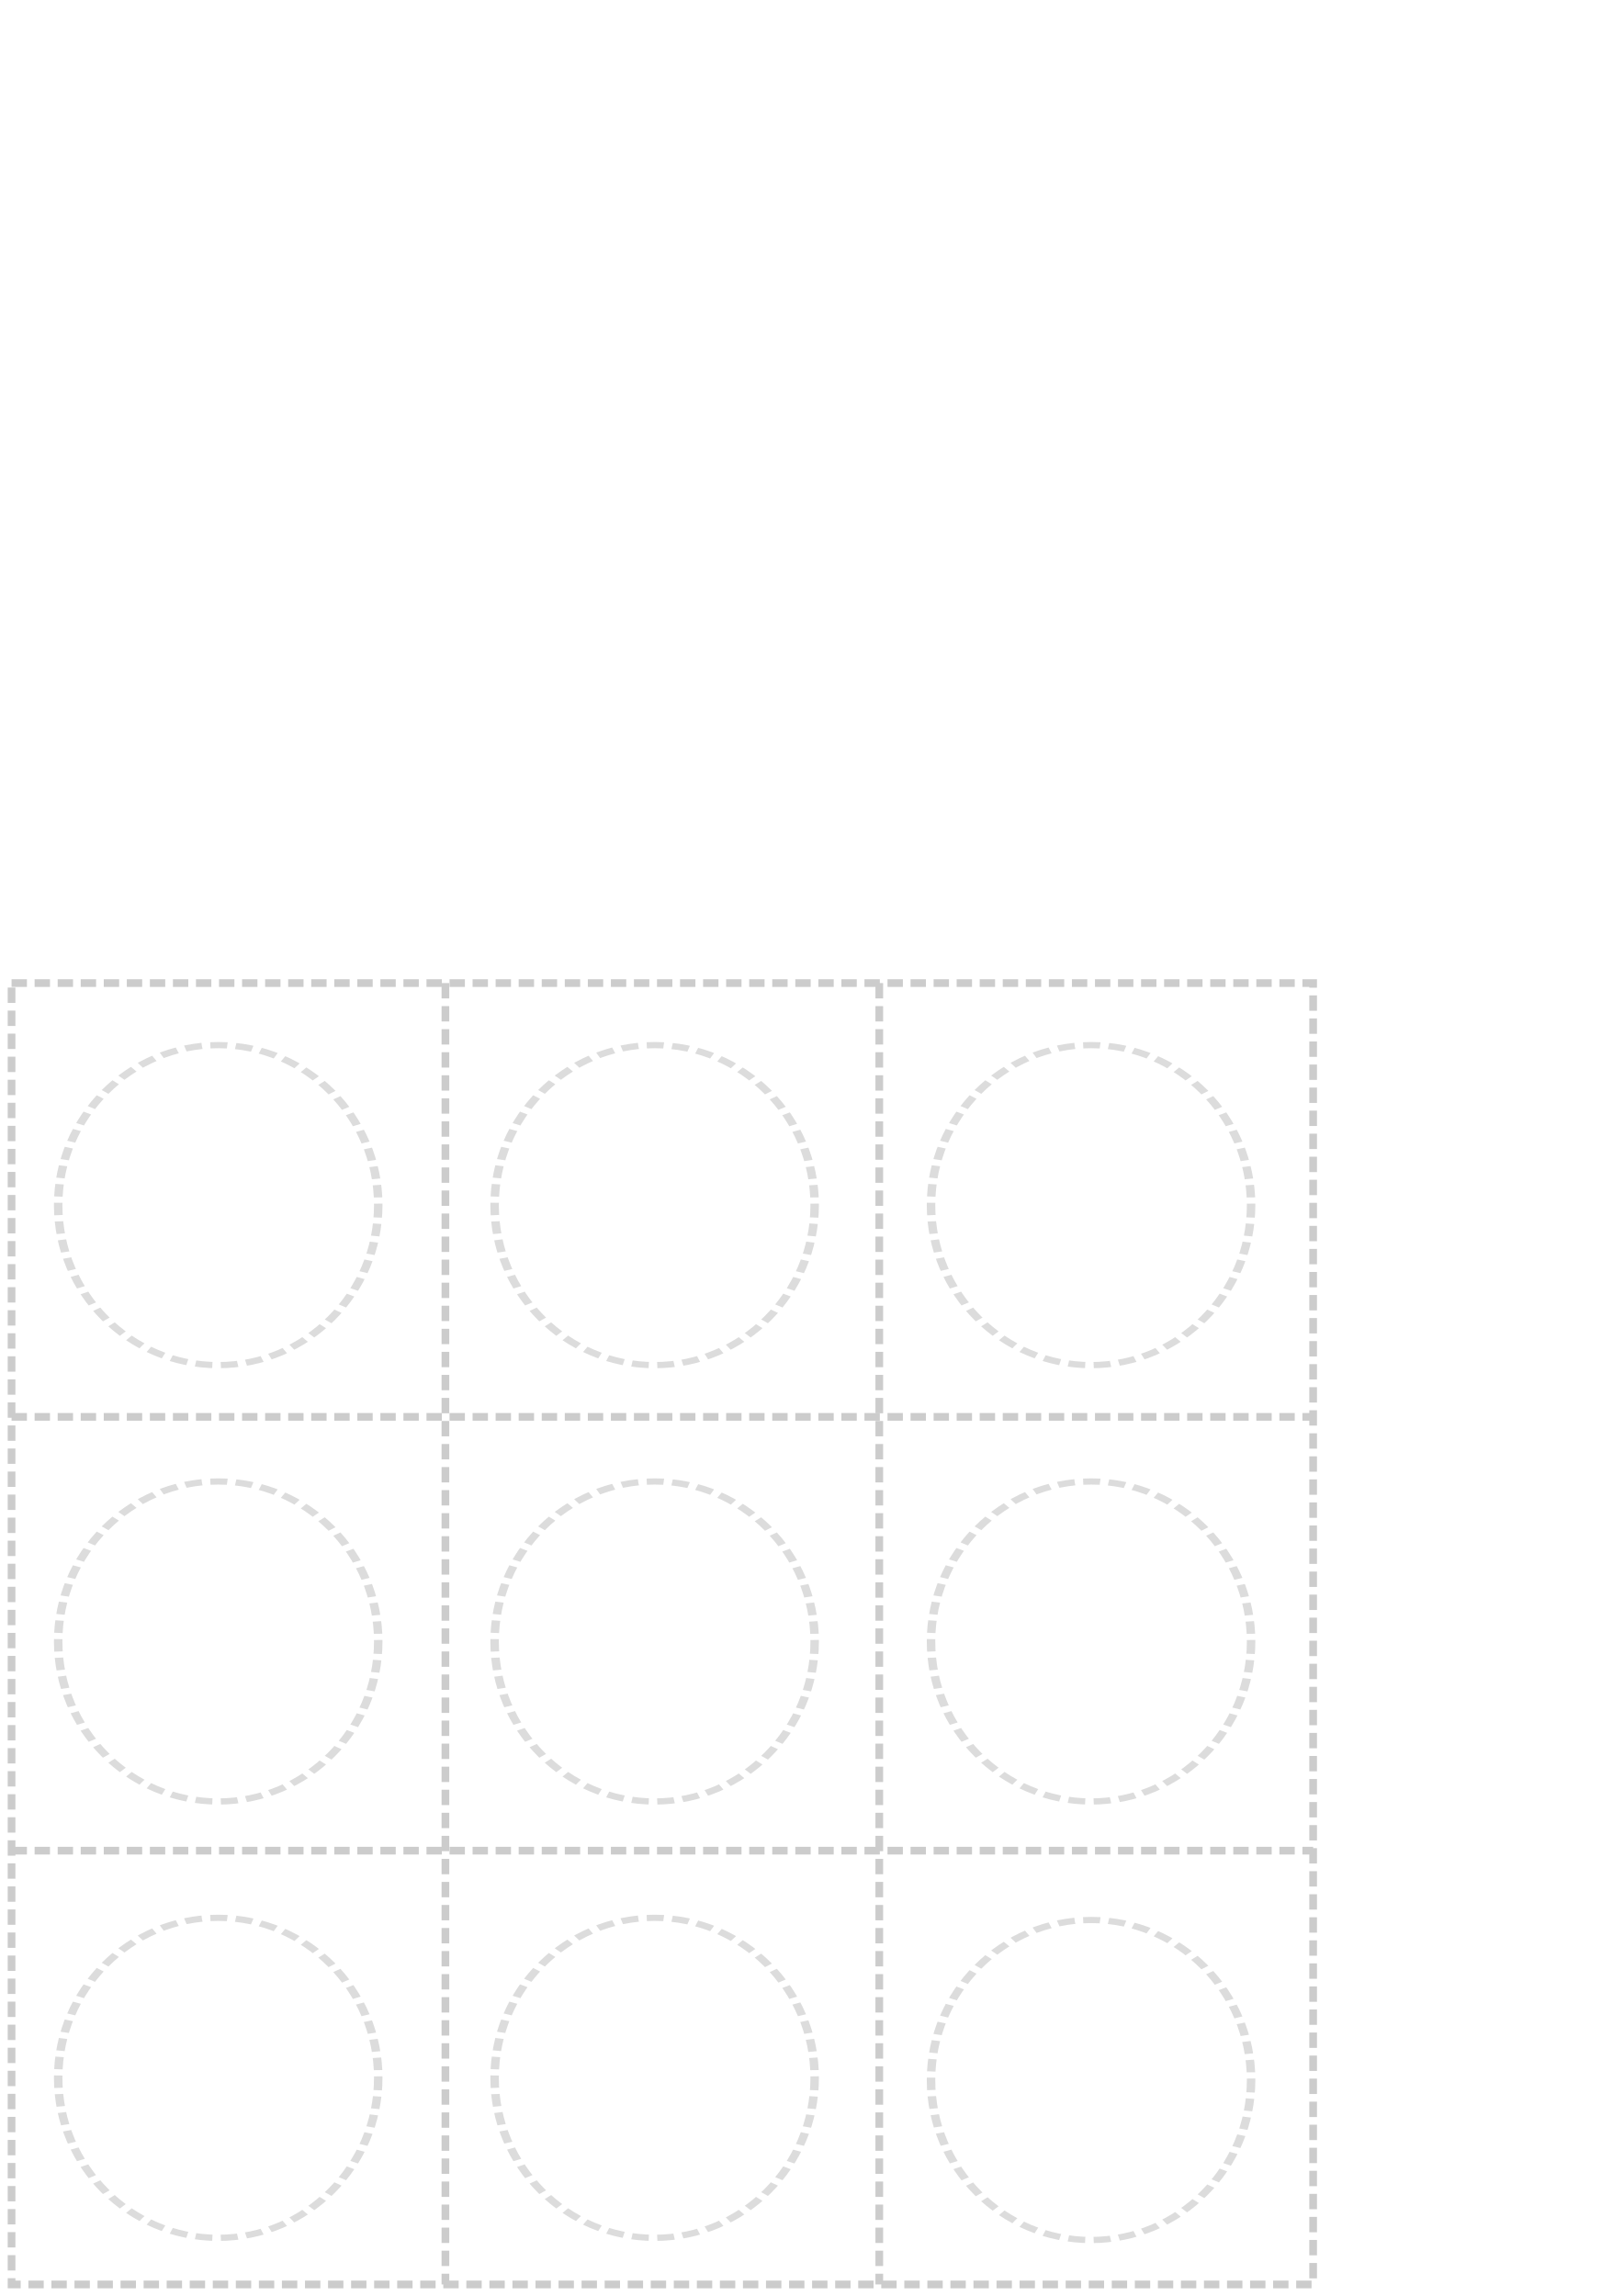
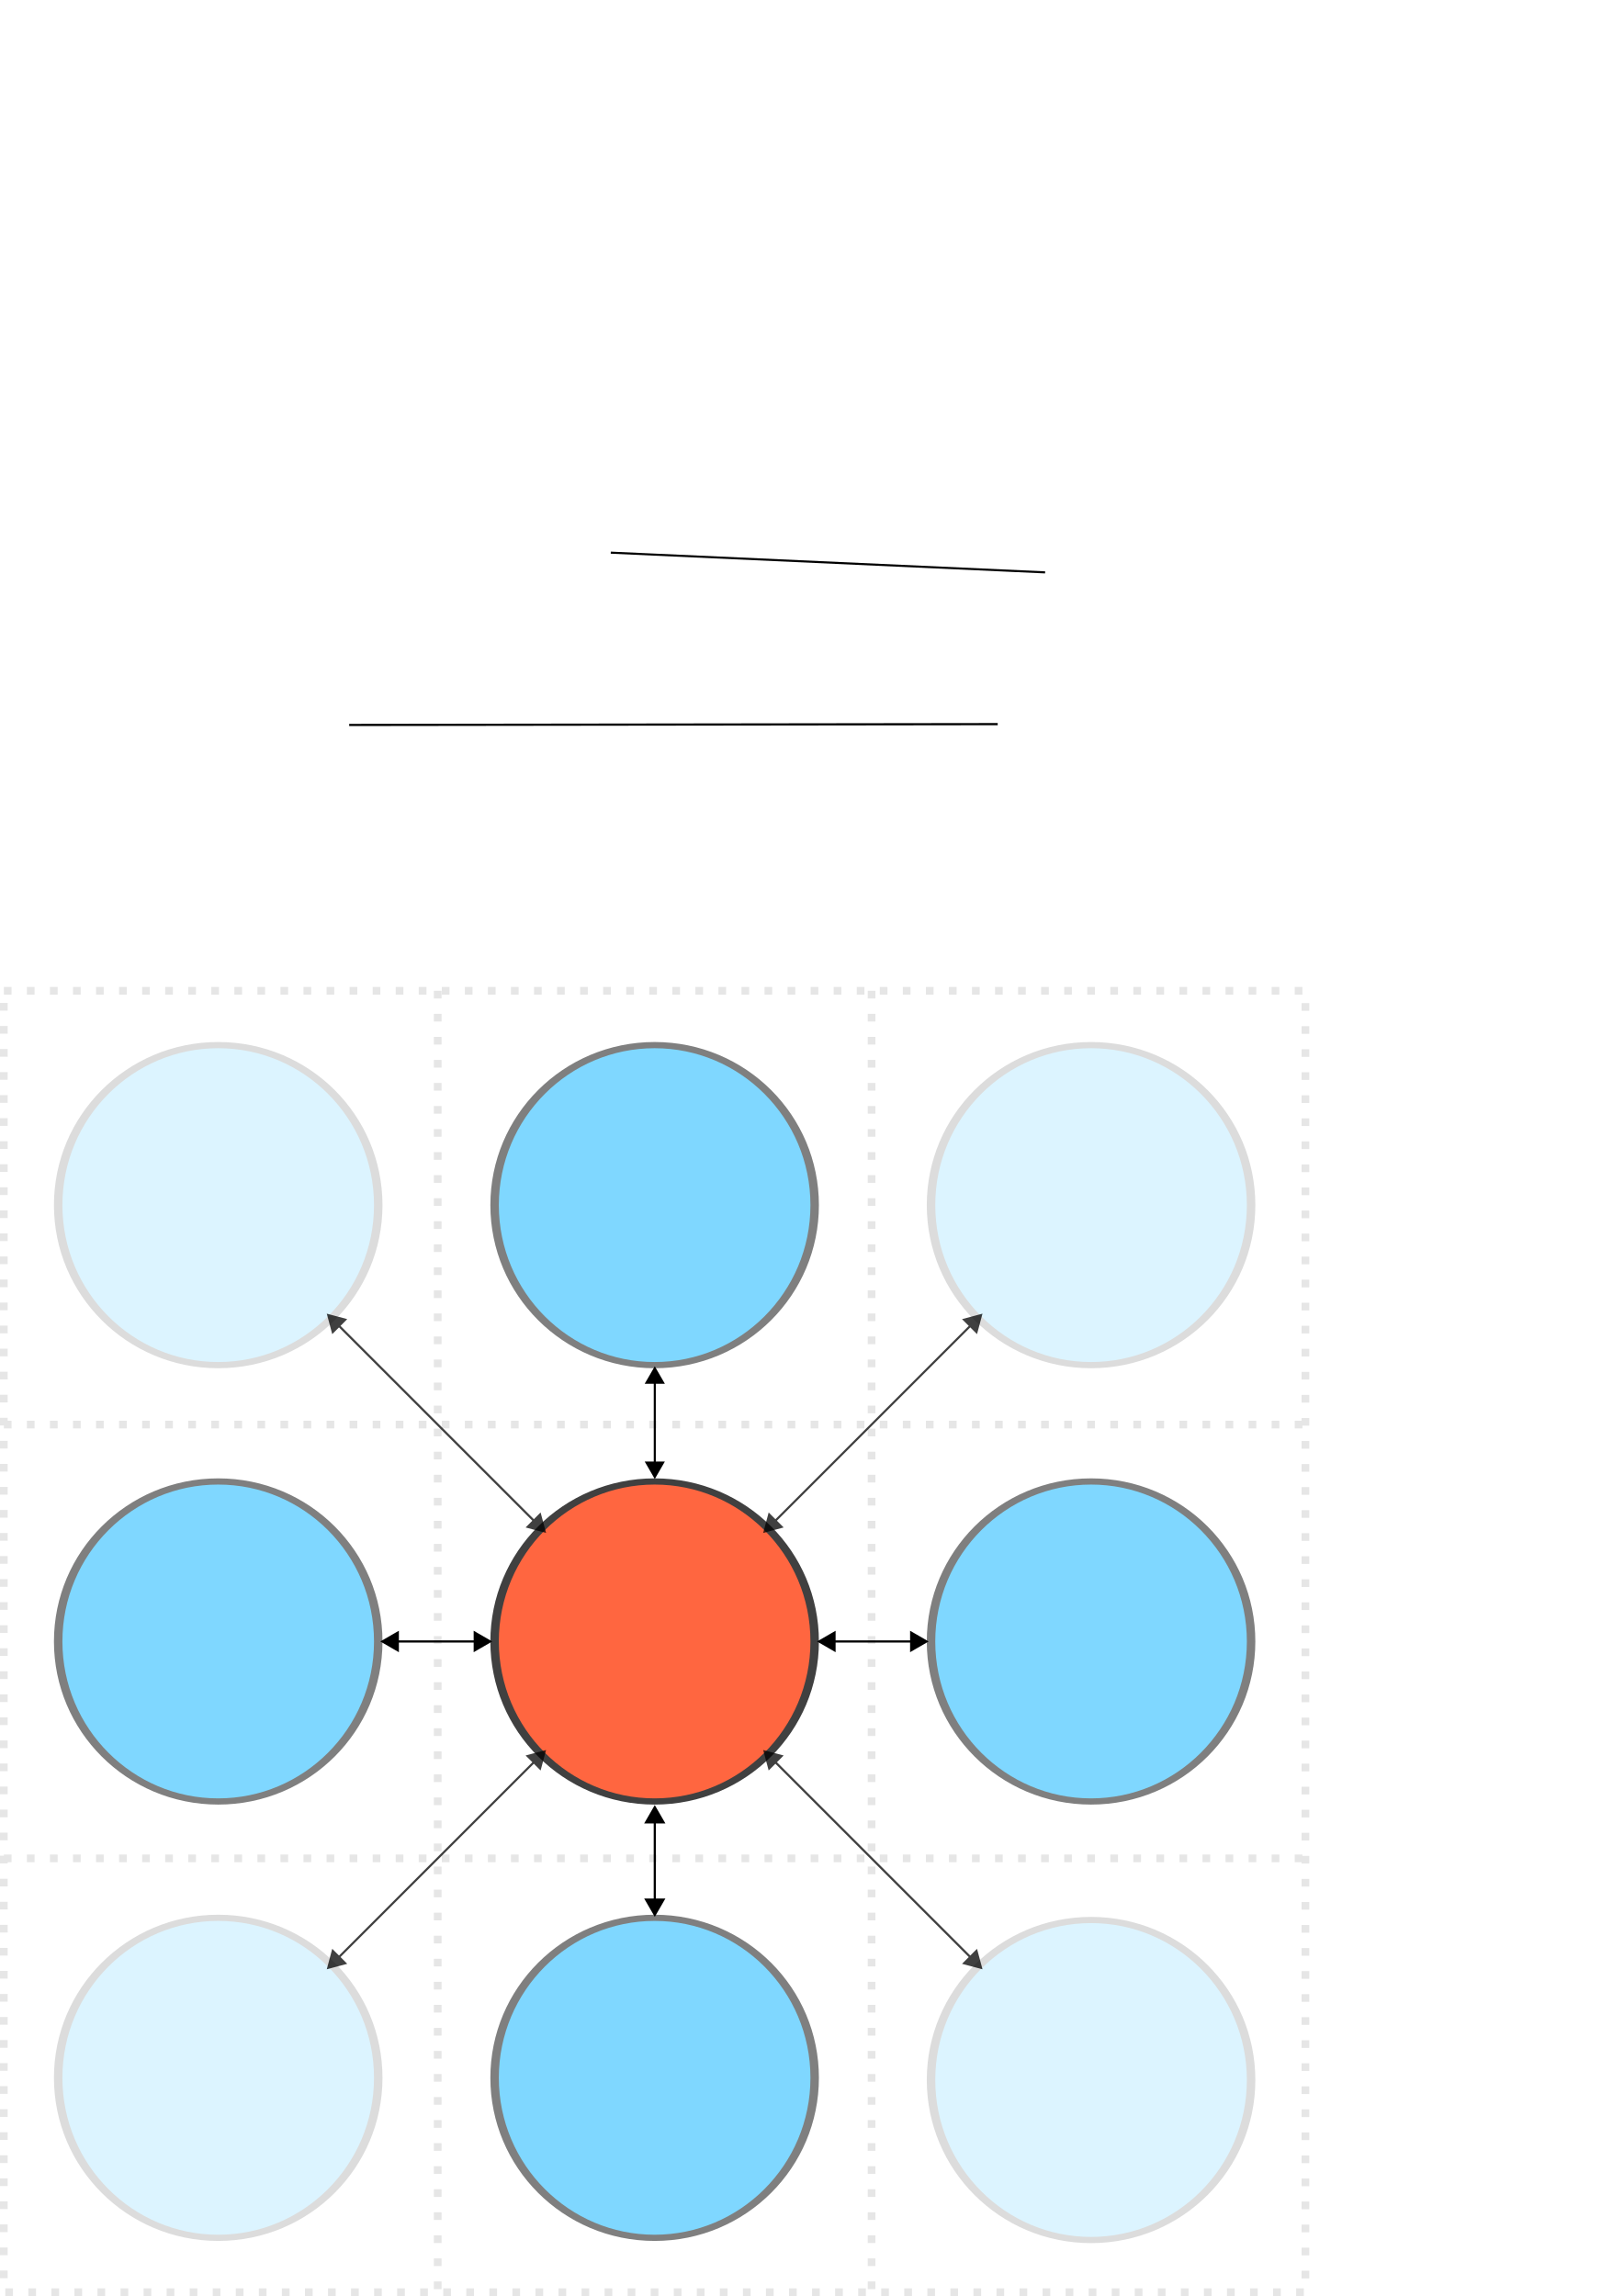
<svg xmlns="http://www.w3.org/2000/svg" width="744.094" height="1052.362" id="svg2" version="1.1">
  <defs id="defs4">
-     <marker orient="auto" refY="0.0" refX="0.0" id="Arrow1Lend" style="overflow:visible;">
-       <path id="path6253" d="M 0.0,0.0 L 5.0,-5.0 L -12.5,0.0 L 5.0,5.0 L 0.0,0.0 z " style="fill-rule:evenodd;stroke:#000000;stroke-width:1.0pt;" transform="scale(0.8) rotate(180) translate(12.5,0)" />
+     <marker orient="auto" refY="0.0" refX="0.0" id="TriangleOutL" style="overflow:visible">
+       <path id="path6392" d="M 5.77,0.0 L -2.88,5.0 L -2.88,-5.0 L 5.77,0.0 z " style="fill-rule:evenodd;stroke:#000000;stroke-width:1.0pt" transform="scale(0.8)" />
    </marker>
-     <marker orient="auto" refY="0.0" refX="0.0" id="Arrow2Lstart" style="overflow:visible">
-       <path id="path6268" style="fill-rule:evenodd;stroke-width:0.625;stroke-linejoin:round" d="M 8.719,4.034 L -2.207,0.016 L 8.719,-4.002 C 6.973,-1.63 6.983,1.616 8.719,4.034 z " transform="scale(1.1) translate(1,0)" />
+     <marker orient="auto" refY="0.0" refX="0.0" id="TriangleInL" style="overflow:visible">
+       <path id="path6383" d="M 5.77,0.0 L -2.88,5.0 L -2.88,-5.0 L 5.77,0.0 z " style="fill-rule:evenodd;stroke:#000000;stroke-width:1.0pt" transform="scale(-0.8)" />
+     </marker>
+     <marker style="overflow:visible;" id="Arrow1Lend" refX="0.0" refY="0.0" orient="auto">
+       <path transform="scale(0.8) rotate(180) translate(12.5,0)" style="fill-rule:evenodd;stroke:#000000;stroke-width:1.0pt;" d="M 0.0,0.0 L 5.0,-5.0 L -12.5,0.0 L 5.0,5.0 L 0.0,0.0 z " id="path6253" />
+     </marker>
+     <marker style="overflow:visible" id="Arrow2Lstart" refX="0.0" refY="0.0" orient="auto">
+       <path transform="scale(1.1) translate(1,0)" d="M 8.719,4.034 L -2.207,0.016 L 8.719,-4.002 C 6.973,-1.63 6.983,1.616 8.719,4.034 z " style="fill-rule:evenodd;stroke-width:0.625;stroke-linejoin:round" id="path6268" />
+     </marker>
+     <marker orient="auto" refY="0" refX="0" id="TriangleInL-0" style="overflow:visible">
+       <path id="path6383-5" d="m 5.77,0 -8.65,5 0,-10 8.65,5 z" style="fill-rule:evenodd;stroke:#000000;stroke-width:1pt" transform="scale(-0.8,-0.8)" />
+     </marker>
+     <marker orient="auto" refY="0" refX="0" id="TriangleOutL-7" style="overflow:visible">
+       <path id="path6392-7" d="m 5.77,0 -8.65,5 0,-10 8.65,5 z" style="fill-rule:evenodd;stroke:#000000;stroke-width:1pt" transform="scale(0.8,0.8)" />
+     </marker>
+     <marker orient="auto" refY="0" refX="0" id="TriangleInL-8" style="overflow:visible">
+       <path id="path6383-1" d="m 5.77,0 -8.65,5 0,-10 8.65,5 z" style="fill-rule:evenodd;stroke:#000000;stroke-width:1pt" transform="scale(-0.8,-0.8)" />
+     </marker>
+     <marker orient="auto" refY="0" refX="0" id="TriangleOutL-8" style="overflow:visible">
+       <path id="path6392-1" d="m 5.77,0 -8.65,5 0,-10 8.65,5 z" style="fill-rule:evenodd;stroke:#000000;stroke-width:1pt" transform="scale(0.8,0.8)" />
+     </marker>
+     <marker orient="auto" refY="0" refX="0" id="TriangleInL-7" style="overflow:visible">
+       <path id="path6383-50" d="m 5.77,0 -8.65,5 0,-10 8.65,5 z" style="fill-rule:evenodd;stroke:#000000;stroke-width:1pt" transform="scale(-0.8,-0.8)" />
+     </marker>
+     <marker orient="auto" refY="0" refX="0" id="TriangleOutL-0" style="overflow:visible">
+       <path id="path6392-9" d="m 5.77,0 -8.65,5 0,-10 8.65,5 z" style="fill-rule:evenodd;stroke:#000000;stroke-width:1pt" transform="scale(0.8,0.8)" />
+     </marker>
+     <marker orient="auto" refY="0" refX="0" id="TriangleInL-4" style="overflow:visible">
+       <path id="path6383-14" d="m 5.77,0 -8.65,5 0,-10 8.65,5 z" style="fill-rule:evenodd;stroke:#000000;stroke-width:1pt" transform="scale(-0.8,-0.8)" />
+     </marker>
+     <marker orient="auto" refY="0" refX="0" id="TriangleOutL-3" style="overflow:visible">
+       <path id="path6392-0" d="m 5.77,0 -8.65,5 0,-10 8.65,5 z" style="fill-rule:evenodd;stroke:#000000;stroke-width:1pt" transform="scale(0.8,0.8)" />
+     </marker>
+     <marker orient="auto" refY="0" refX="0" id="TriangleInL-4-8" style="overflow:visible">
+       <path id="path6383-14-1" d="m 5.77,0 -8.65,5 0,-10 8.65,5 z" style="fill-rule:evenodd;stroke:#000000;stroke-width:1pt" transform="scale(-0.8,-0.8)" />
+     </marker>
+     <marker orient="auto" refY="0" refX="0" id="TriangleOutL-3-5" style="overflow:visible">
+       <path id="path6392-0-8" d="m 5.77,0 -8.65,5 0,-10 8.65,5 z" style="fill-rule:evenodd;stroke:#000000;stroke-width:1pt" transform="scale(0.8,0.8)" />
+     </marker>
+     <marker orient="auto" refY="0" refX="0" id="TriangleInL-4-9" style="overflow:visible">
+       <path id="path6383-14-6" d="m 5.77,0 -8.65,5 0,-10 8.65,5 z" style="fill-rule:evenodd;stroke:#000000;stroke-width:1pt" transform="scale(-0.8,-0.8)" />
+     </marker>
+     <marker orient="auto" refY="0" refX="0" id="TriangleOutL-3-8" style="overflow:visible">
+       <path id="path6392-0-7" d="m 5.77,0 -8.65,5 0,-10 8.65,5 z" style="fill-rule:evenodd;stroke:#000000;stroke-width:1pt" transform="scale(0.8,0.8)" />
+     </marker>
+     <marker orient="auto" refY="0" refX="0" id="TriangleInL-4-3" style="overflow:visible">
+       <path id="path6383-14-4" d="m 5.77,0 -8.65,5 0,-10 8.65,5 z" style="fill-rule:evenodd;stroke:#000000;stroke-width:1pt" transform="scale(-0.8,-0.8)" />
+     </marker>
+     <marker orient="auto" refY="0" refX="0" id="TriangleOutL-3-54" style="overflow:visible">
+       <path id="path6392-0-4" d="m 5.77,0 -8.65,5 0,-10 8.65,5 z" style="fill-rule:evenodd;stroke:#000000;stroke-width:1pt" transform="scale(0.8,0.8)" />
    </marker>
  </defs>
  <g id="layer1" />
-   <g id="g5858" transform="matrix(0.9941316,0,0,0.9941316,5.297922,450.5853)" style="opacity:0.201;stroke:#000000;stroke-width:3.542;stroke-linecap:butt;stroke-linejoin:miter;stroke-miterlimit:5;stroke-opacity:1;stroke-dasharray:7.084, 3.542;stroke-dashoffset:0">
-     <g id="g5860" style="stroke:#000000;stroke-width:3.542;stroke-linecap:butt;stroke-linejoin:miter;stroke-miterlimit:5;stroke-opacity:1;stroke-dasharray:7.084, 3.542;stroke-dashoffset:0">
-       <path id="path5862" style="fill:none;stroke:#000000;stroke-width:3.542;stroke-linecap:butt;stroke-linejoin:miter;stroke-miterlimit:5;stroke-opacity:1;stroke-dasharray:7.084, 3.542;stroke-dashoffset:0" d="m 200,0 0,600" />
-       <path id="path5864" style="fill:none;stroke:#000000;stroke-width:3.542;stroke-linecap:butt;stroke-linejoin:miter;stroke-miterlimit:5;stroke-opacity:1;stroke-dasharray:7.084, 3.542;stroke-dashoffset:0" d="m 400,0 0,600" />
+   <g style="opacity:0.1;stroke:#000000;stroke-width:3.542;stroke-linecap:butt;stroke-linejoin:miter;stroke-miterlimit:5;stroke-opacity:1;stroke-dasharray:3.542, 7.084;stroke-dashoffset:0" transform="matrix(0.9941316,0,0,0.9941316,1.760523,454.1227)" id="g5858">
+     <g style="stroke:#000000;stroke-width:3.542;stroke-linecap:butt;stroke-linejoin:miter;stroke-miterlimit:5;stroke-opacity:1;stroke-dasharray:3.542, 7.084;stroke-dashoffset:0" id="g5860">
+       <path d="m 200,0 0,600" style="fill:none;stroke:#000000;stroke-width:3.542;stroke-linecap:butt;stroke-linejoin:miter;stroke-miterlimit:5;stroke-opacity:1;stroke-dasharray:3.542, 7.084;stroke-dashoffset:0" id="path5862" />
+       <path d="m 400,0 0,600" style="fill:none;stroke:#000000;stroke-width:3.542;stroke-linecap:butt;stroke-linejoin:miter;stroke-miterlimit:5;stroke-opacity:1;stroke-dasharray:3.542, 7.084;stroke-dashoffset:0" id="path5864" />
    </g>
-     <g id="g5866" style="stroke:#000000;stroke-width:3.542;stroke-linecap:butt;stroke-linejoin:miter;stroke-miterlimit:5;stroke-opacity:1;stroke-dasharray:7.084, 3.542;stroke-dashoffset:0">
-       <path id="path5868" style="fill:none;stroke:#000000;stroke-width:3.542;stroke-linecap:butt;stroke-linejoin:miter;stroke-miterlimit:5;stroke-opacity:1;stroke-dasharray:7.084, 3.542;stroke-dashoffset:0" d="m 0,200 600,0" />
-       <path id="path5870" style="fill:none;stroke:#000000;stroke-width:3.542;stroke-linecap:butt;stroke-linejoin:miter;stroke-miterlimit:5;stroke-opacity:1;stroke-dasharray:7.084, 3.542;stroke-dashoffset:0" d="m 0,400 600,0" />
+     <g style="stroke:#000000;stroke-width:3.542;stroke-linecap:butt;stroke-linejoin:miter;stroke-miterlimit:5;stroke-opacity:1;stroke-dasharray:3.542, 7.084;stroke-dashoffset:0" id="g5866">
+       <path d="m 0,200 600,0" style="fill:none;stroke:#000000;stroke-width:3.542;stroke-linecap:butt;stroke-linejoin:miter;stroke-miterlimit:5;stroke-opacity:1;stroke-dasharray:3.542, 7.084;stroke-dashoffset:0" id="path5868" />
+       <path d="m 0,400 600,0" style="fill:none;stroke:#000000;stroke-width:3.542;stroke-linecap:butt;stroke-linejoin:miter;stroke-miterlimit:5;stroke-opacity:1;stroke-dasharray:3.542, 7.084;stroke-dashoffset:0" id="path5870" />
    </g>
-     <rect id="rect5872" y="0" x="0" width="600" style="fill:none;stroke:#000000;stroke-width:3.542;stroke-linecap:butt;stroke-linejoin:miter;stroke-miterlimit:5;stroke-opacity:1;stroke-dasharray:7.084, 3.542;stroke-dashoffset:0" height="600" />
+     <rect height="600" style="fill:none;stroke:#000000;stroke-width:3.542;stroke-linecap:butt;stroke-linejoin:miter;stroke-miterlimit:5;stroke-opacity:1;stroke-dasharray:3.542, 7.084;stroke-dashoffset:0" width="600" x="0" y="0" id="rect5872" />
  </g>
-   <path style="opacity:0.14;fill:none;stroke:#000000;stroke-width:3.481;stroke-linecap:butt;stroke-linejoin:miter;stroke-miterlimit:5;stroke-opacity:1;stroke-dasharray:6.962, 3.481;stroke-dashoffset:0" id="path7132" d="m 415.779,238.482 a 65.761,89.803 0 1 1 -131.522,0 65.761,89.803 0 1 1 131.522,0 z" transform="matrix(1.115236,0,0,0.816669,-290.3526,757.6011)" />
-   <path style="opacity:0.14;fill:none;stroke:#000000;stroke-width:3.481;stroke-linecap:butt;stroke-linejoin:miter;stroke-miterlimit:5;stroke-opacity:1;stroke-dasharray:6.962, 3.481;stroke-dashoffset:0" id="path7132-1" d="m 415.779,238.482 a 65.761,89.803 0 1 1 -131.522,0 65.761,89.803 0 1 1 131.522,0 z" transform="matrix(1.115236,0,0,0.816669,-90.35258,757.6011)" />
-   <path style="opacity:0.14;fill:none;stroke:#000000;stroke-width:3.481;stroke-linecap:butt;stroke-linejoin:miter;stroke-miterlimit:5;stroke-opacity:1;stroke-dasharray:6.962, 3.481;stroke-dashoffset:0" id="path7132-3" d="m 415.779,238.482 a 65.761,89.803 0 1 1 -131.522,0 65.761,89.803 0 1 1 131.522,0 z" transform="matrix(1.115236,0,0,0.816669,109.6474,758.6011)" />
-   <path style="opacity:0.14;fill:none;stroke:#000000;stroke-width:3.481;stroke-linecap:butt;stroke-linejoin:miter;stroke-miterlimit:5;stroke-opacity:1;stroke-dasharray:6.962, 3.481;stroke-dashoffset:0" id="path7132-3-9" d="m 415.779,238.482 a 65.761,89.803 0 1 1 -131.522,0 65.761,89.803 0 1 1 131.522,0 z" transform="matrix(1.115236,0,0,0.816669,-90.35258,557.6011)" />
-   <path style="opacity:0.14;fill:none;stroke:#000000;stroke-width:3.481;stroke-linecap:butt;stroke-linejoin:miter;stroke-miterlimit:5;stroke-opacity:1;stroke-dasharray:6.962, 3.481;stroke-dashoffset:0" id="path7132-3-7" d="m 415.779,238.482 a 65.761,89.803 0 1 1 -131.522,0 65.761,89.803 0 1 1 131.522,0 z" transform="matrix(1.115236,0,0,0.816669,-290.3526,557.6011)" />
-   <path style="opacity:0.14;fill:none;stroke:#000000;stroke-width:3.481;stroke-linecap:butt;stroke-linejoin:miter;stroke-miterlimit:5;stroke-opacity:1;stroke-dasharray:6.962, 3.481;stroke-dashoffset:0" id="path7132-3-0" d="m 415.779,238.482 a 65.761,89.803 0 1 1 -131.522,0 65.761,89.803 0 1 1 131.522,0 z" transform="matrix(1.115236,0,0,0.816669,-290.3526,357.6011)" />
-   <path style="opacity:0.14;fill:none;stroke:#000000;stroke-width:3.481;stroke-linecap:butt;stroke-linejoin:miter;stroke-miterlimit:5;stroke-opacity:1;stroke-dasharray:6.962, 3.481;stroke-dashoffset:0" id="path7132-3-8" d="m 415.779,238.482 a 65.761,89.803 0 1 1 -131.522,0 65.761,89.803 0 1 1 131.522,0 z" transform="matrix(1.115236,0,0,0.816669,-90.35258,357.6011)" />
-   <path style="opacity:0.14;fill:none;stroke:#000000;stroke-width:3.481;stroke-linecap:butt;stroke-linejoin:miter;stroke-miterlimit:5;stroke-opacity:1;stroke-dasharray:6.962, 3.481;stroke-dashoffset:0" id="path7132-3-4" d="m 415.779,238.482 a 65.761,89.803 0 1 1 -131.522,0 65.761,89.803 0 1 1 131.522,0 z" transform="matrix(1.115236,0,0,0.816669,109.6474,357.6011)" />
-   <path style="opacity:0.14;fill:none;stroke:#000000;stroke-width:3.481;stroke-linecap:butt;stroke-linejoin:miter;stroke-miterlimit:5;stroke-opacity:1;stroke-dasharray:6.962, 3.481;stroke-dashoffset:0" id="path7132-3-6" d="m 415.779,238.482 a 65.761,89.803 0 1 1 -131.522,0 65.761,89.803 0 1 1 131.522,0 z" transform="matrix(1.115236,0,0,0.816669,109.6474,557.6011)" />
+   <path transform="matrix(1.115236,0,0,0.816669,-290.3526,757.6011)" d="m 415.779,238.482 a 65.761,89.803 0 1 1 -131.522,0 65.761,89.803 0 1 1 131.522,0 z" id="path7132" style="opacity:0.14;fill:#00b0ff;stroke:#000000;stroke-width:3.481;stroke-linecap:butt;stroke-linejoin:miter;stroke-miterlimit:5;stroke-opacity:1;stroke-dasharray:none;stroke-dashoffset:0;fill-opacity:1" />
+   <path transform="matrix(1.115236,0,0,0.816669,-90.35258,757.6011)" d="m 415.779,238.482 a 65.761,89.803 0 1 1 -131.522,0 65.761,89.803 0 1 1 131.522,0 z" id="path7132-1" style="opacity:0.5;fill:#00b0ff;stroke:#000000;stroke-width:3.481;stroke-linecap:butt;stroke-linejoin:miter;stroke-miterlimit:5;stroke-opacity:1;stroke-dasharray:none;stroke-dashoffset:0;fill-opacity:1" />
+   <path transform="matrix(1.115236,0,0,0.816669,109.6474,758.6011)" d="m 415.779,238.482 a 65.761,89.803 0 1 1 -131.522,0 65.761,89.803 0 1 1 131.522,0 z" id="path7132-3" style="opacity:0.14;fill:#00b0ff;stroke:#000000;stroke-width:3.481;stroke-linecap:butt;stroke-linejoin:miter;stroke-miterlimit:5;stroke-opacity:1;stroke-dasharray:none;stroke-dashoffset:0;marker-start:none;fill-opacity:1" />
+   <path transform="matrix(1.115236,0,0,0.816669,-90.35258,557.6011)" d="m 415.779,238.482 a 65.761,89.803 0 1 1 -131.522,0 65.761,89.803 0 1 1 131.522,0 z" id="path7132-3-9" style="opacity:0.75;fill:#ff3300;stroke:#000000;stroke-width:3.481;stroke-linecap:butt;stroke-linejoin:miter;stroke-miterlimit:5;stroke-opacity:1;stroke-dasharray:none;stroke-dashoffset:0;fill-opacity:1" />
+   <path transform="matrix(1.115236,0,0,0.816669,-290.3526,557.6011)" d="m 415.779,238.482 a 65.761,89.803 0 1 1 -131.522,0 65.761,89.803 0 1 1 131.522,0 z" id="path7132-3-7" style="opacity:0.5;fill:#00b0ff;stroke:#000000;stroke-width:3.481;stroke-linecap:butt;stroke-linejoin:miter;stroke-miterlimit:5;stroke-opacity:1;stroke-dasharray:none;stroke-dashoffset:0;fill-opacity:1" />
+   <path transform="matrix(1.115236,0,0,0.816669,-290.3526,357.6011)" d="m 415.779,238.482 a 65.761,89.803 0 1 1 -131.522,0 65.761,89.803 0 1 1 131.522,0 z" id="path7132-3-0" style="opacity:0.14;fill:#00b0ff;stroke:#000000;stroke-width:3.481;stroke-linecap:butt;stroke-linejoin:miter;stroke-miterlimit:5;stroke-opacity:1;stroke-dasharray:none;stroke-dashoffset:0;fill-opacity:1" />
+   <path transform="matrix(1.115236,0,0,0.816669,-90.35258,357.6011)" d="m 415.779,238.482 a 65.761,89.803 0 1 1 -131.522,0 65.761,89.803 0 1 1 131.522,0 z" id="path7132-3-8" style="opacity:0.5;fill:#00b0ff;stroke:#000000;stroke-width:3.481;stroke-linecap:butt;stroke-linejoin:miter;stroke-miterlimit:5;stroke-opacity:1;stroke-dasharray:none;stroke-dashoffset:0;fill-opacity:1" />
+   <path transform="matrix(1.115236,0,0,0.816669,109.6474,357.6011)" d="m 415.779,238.482 a 65.761,89.803 0 1 1 -131.522,0 65.761,89.803 0 1 1 131.522,0 z" id="path7132-3-4" style="opacity:0.14;fill:#00b0ff;stroke:#000000;stroke-width:3.481;stroke-linecap:butt;stroke-linejoin:miter;stroke-miterlimit:5;stroke-opacity:1;stroke-dasharray:none;stroke-dashoffset:0;fill-opacity:1" />
+   <path transform="matrix(1.115236,0,0,0.816669,109.6474,557.6011)" d="m 415.779,238.482 a 65.761,89.803 0 1 1 -131.522,0 65.761,89.803 0 1 1 131.522,0 z" id="path7132-3-6" style="opacity:0.5;fill:#00b0ff;stroke:#000000;stroke-width:3.481;stroke-linecap:butt;stroke-linejoin:miter;stroke-miterlimit:5;stroke-opacity:1;stroke-dasharray:none;stroke-dashoffset:0;fill-opacity:1" />
+   <path style="fill:none;stroke:#000000;stroke-width:0.954px;stroke-linecap:butt;stroke-linejoin:miter;stroke-opacity:1" d="m 279.895,253.303 c 198.968,9.043 199.046,9.046 199.046,9.046" id="path7986" />
+   <path style="fill:none;stroke:#000000;stroke-width:1px;stroke-linecap:butt;stroke-linejoin:miter;stroke-opacity:1" d="m 160.018,332.282 297.199,-0.383" id="path7988" />
+   <path style="fill:none;stroke:#000000;stroke-width:1;stroke-linecap:butt;stroke-linejoin:miter;stroke-miterlimit:4;stroke-opacity:1;stroke-dasharray:none;marker-start:url(#TriangleInL);marker-mid:none;marker-end:url(#TriangleOutL)" d="m 179.961,752.362 39.937,0" id="path7990" />
+   <path style="fill:none;stroke:#000000;stroke-width:0.939;stroke-linecap:butt;stroke-linejoin:miter;stroke-miterlimit:4;stroke-opacity:1;stroke-dasharray:none;marker-start:url(#TriangleInL);marker-mid:none;marker-end:url(#TriangleOutL);fill-opacity:1" d="m 300.068,672.558 0,-40.983" id="path7990-6" />
+   <path style="fill:none;stroke:#000000;stroke-width:0.989;stroke-linecap:butt;stroke-linejoin:miter;stroke-miterlimit:4;stroke-opacity:1;stroke-dasharray:none;marker-start:url(#TriangleInL);marker-mid:none;marker-end:url(#TriangleOutL)" d="m 300.068,872.97 0,-40.001" id="path7990-6-4" />
+   <path style="fill:none;stroke:#000000;stroke-width:0.998;stroke-linecap:butt;stroke-linejoin:miter;stroke-miterlimit:4;stroke-opacity:1;stroke-dasharray:none;marker-start:url(#TriangleInL);marker-mid:none;marker-end:url(#TriangleOutL)" d="m 380.099,752.362 39.801,0" id="path7990-5" />
+   <path style="opacity:0.75;fill:none;stroke:#000000;stroke-width:0.987;stroke-linecap:butt;stroke-linejoin:miter;stroke-miterlimit:4;stroke-opacity:1;stroke-dasharray:none;marker-start:url(#TriangleInL-4);marker-mid:none;marker-end:url(#TriangleOutL-3)" d="m 353.715,698.647 92.569,-92.57" id="path9397" />
+   <path style="opacity:0.75;fill:none;stroke:#000000;stroke-width:0.987;stroke-linecap:butt;stroke-linejoin:miter;stroke-miterlimit:4;stroke-opacity:1;stroke-dasharray:none;marker-start:url(#TriangleInL-4);marker-mid:none;marker-end:url(#TriangleOutL-3)" d="m 153.715,898.647 92.569,-92.57" id="path9397-1" />
+   <path style="opacity:0.75;fill:none;stroke:#000000;stroke-width:0.987;stroke-linecap:butt;stroke-linejoin:miter;stroke-miterlimit:4;stroke-opacity:1;stroke-dasharray:none;marker-start:url(#TriangleInL-4);marker-mid:none;marker-end:url(#TriangleOutL-3)" d="M 246.285,698.647 153.715,606.077" id="path9397-1-8" />
+   <path style="opacity:0.75;fill:none;stroke:#000000;stroke-width:0.987;stroke-linecap:butt;stroke-linejoin:miter;stroke-miterlimit:4;stroke-opacity:1;stroke-dasharray:none;marker-start:url(#TriangleInL-4);marker-mid:none;marker-end:url(#TriangleOutL-3)" d="M 446.285,898.647 353.715,806.077" id="path9397-1-8-7" />
</svg>
